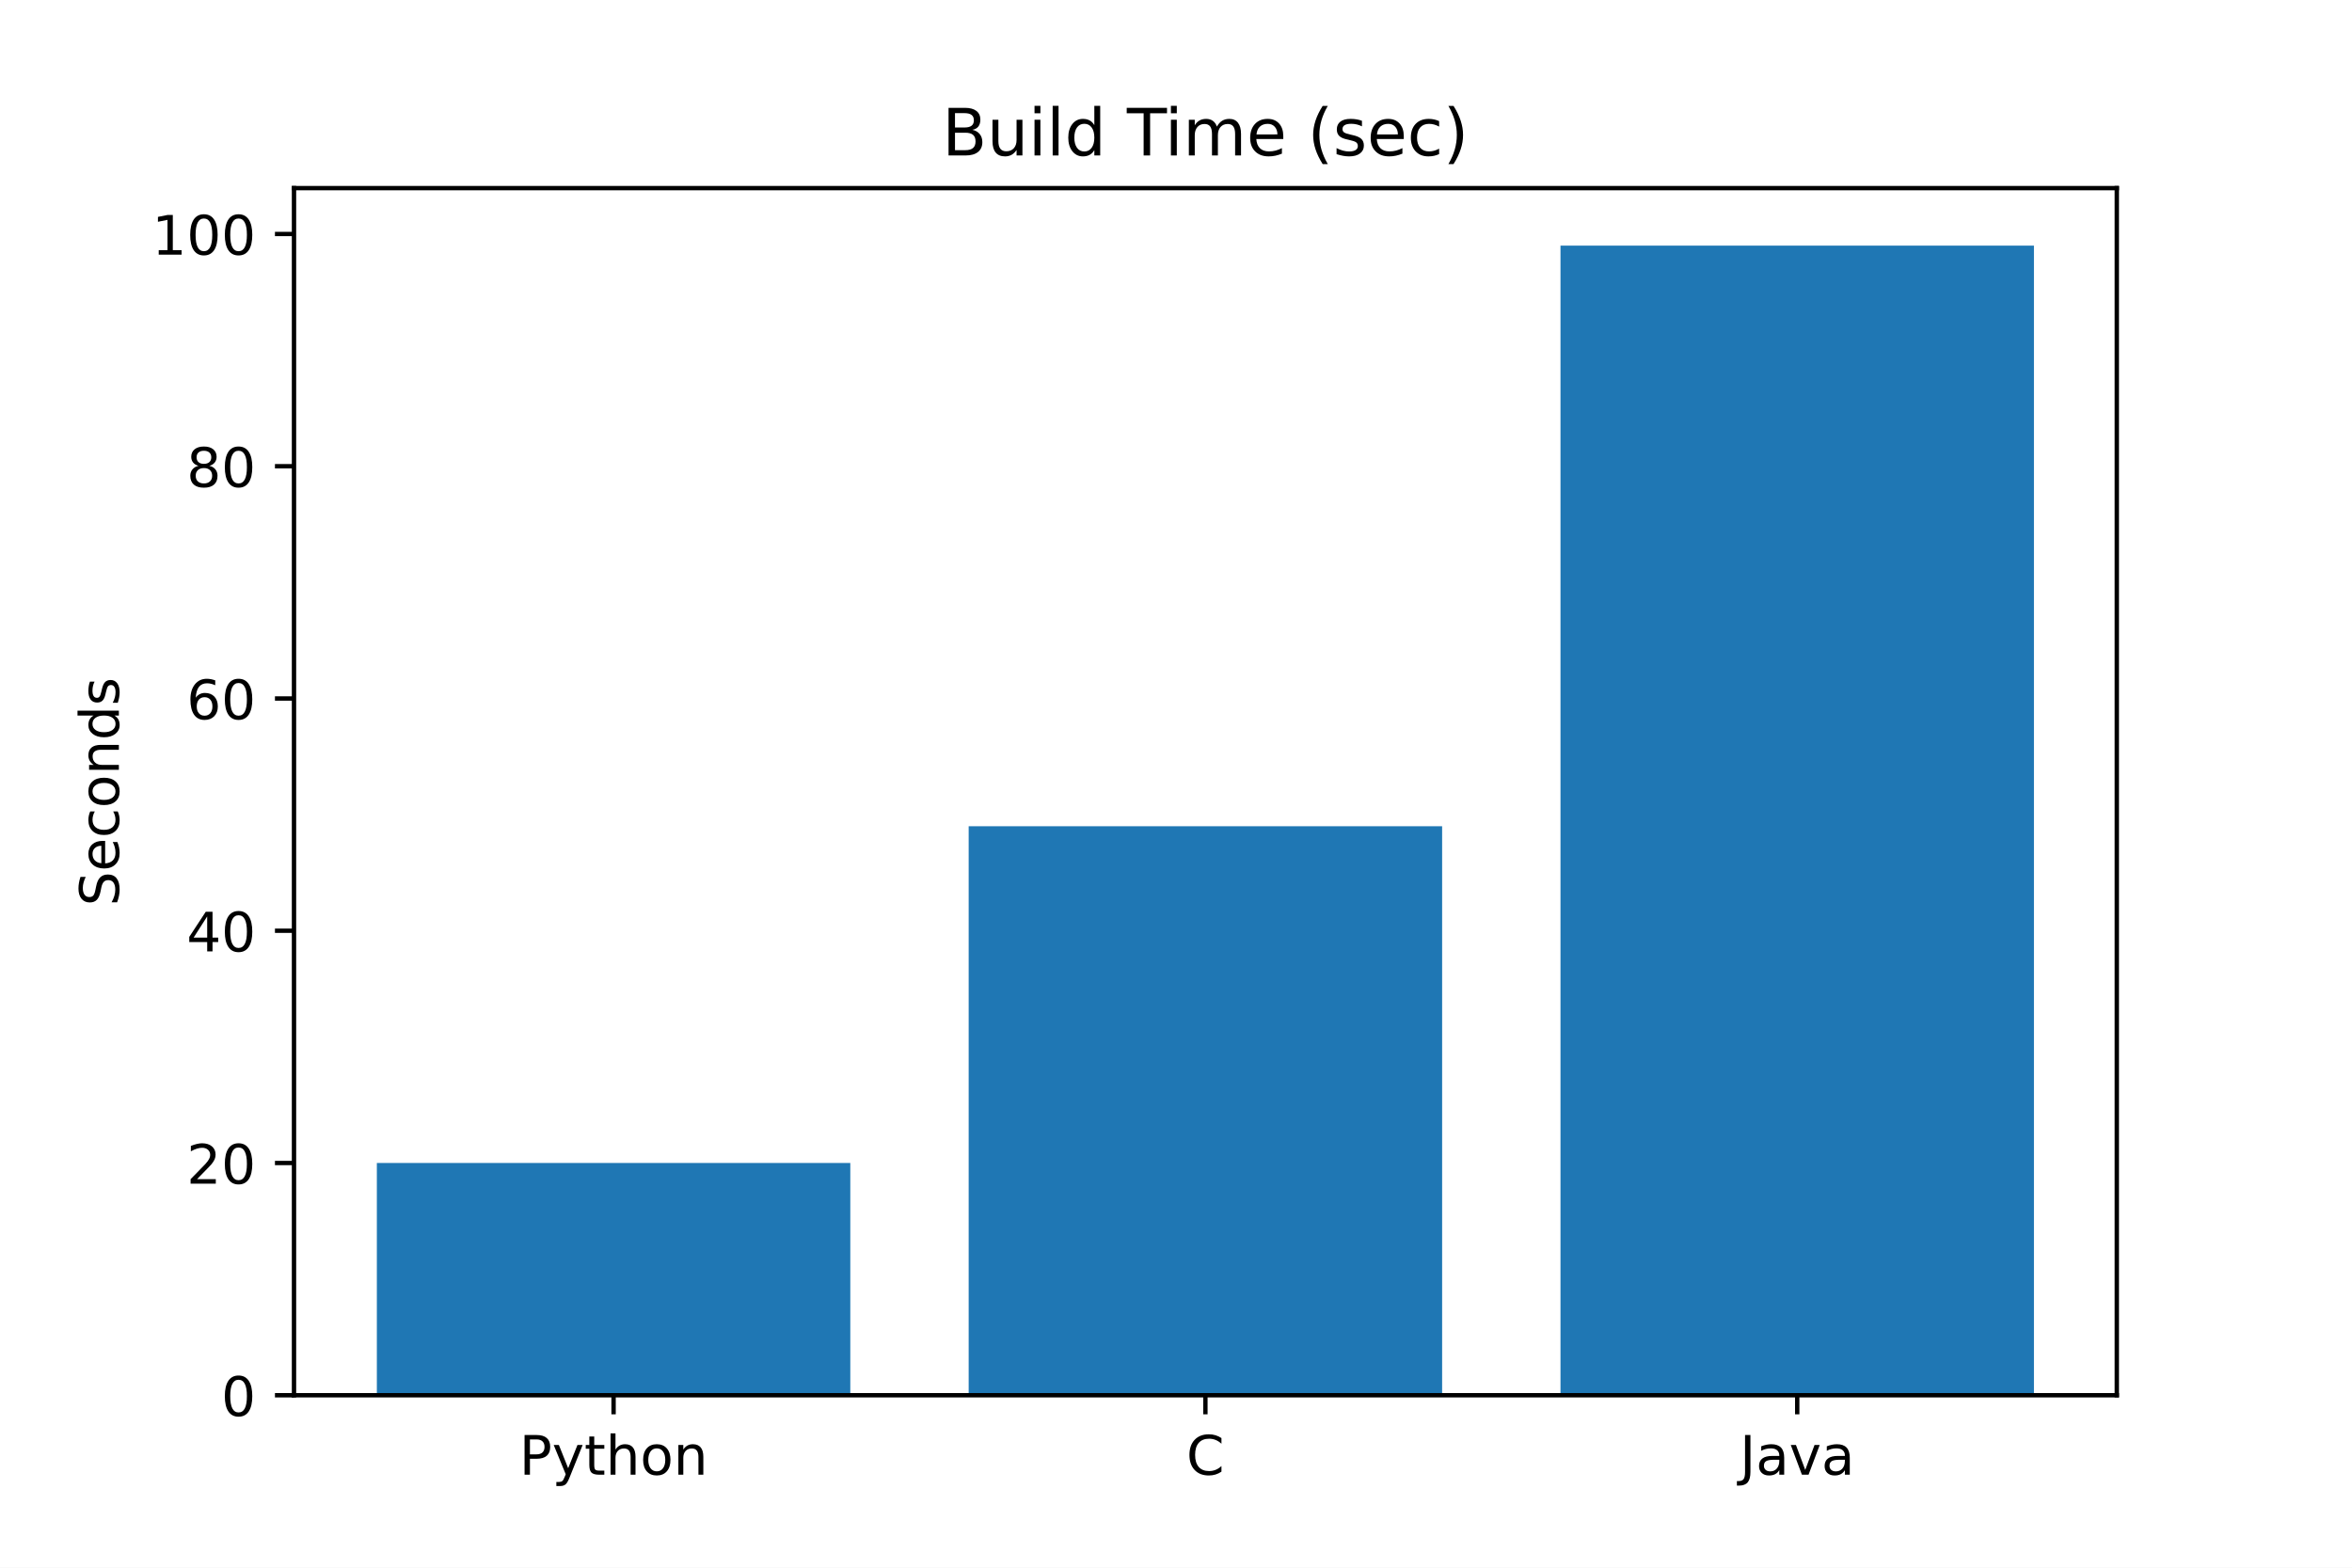
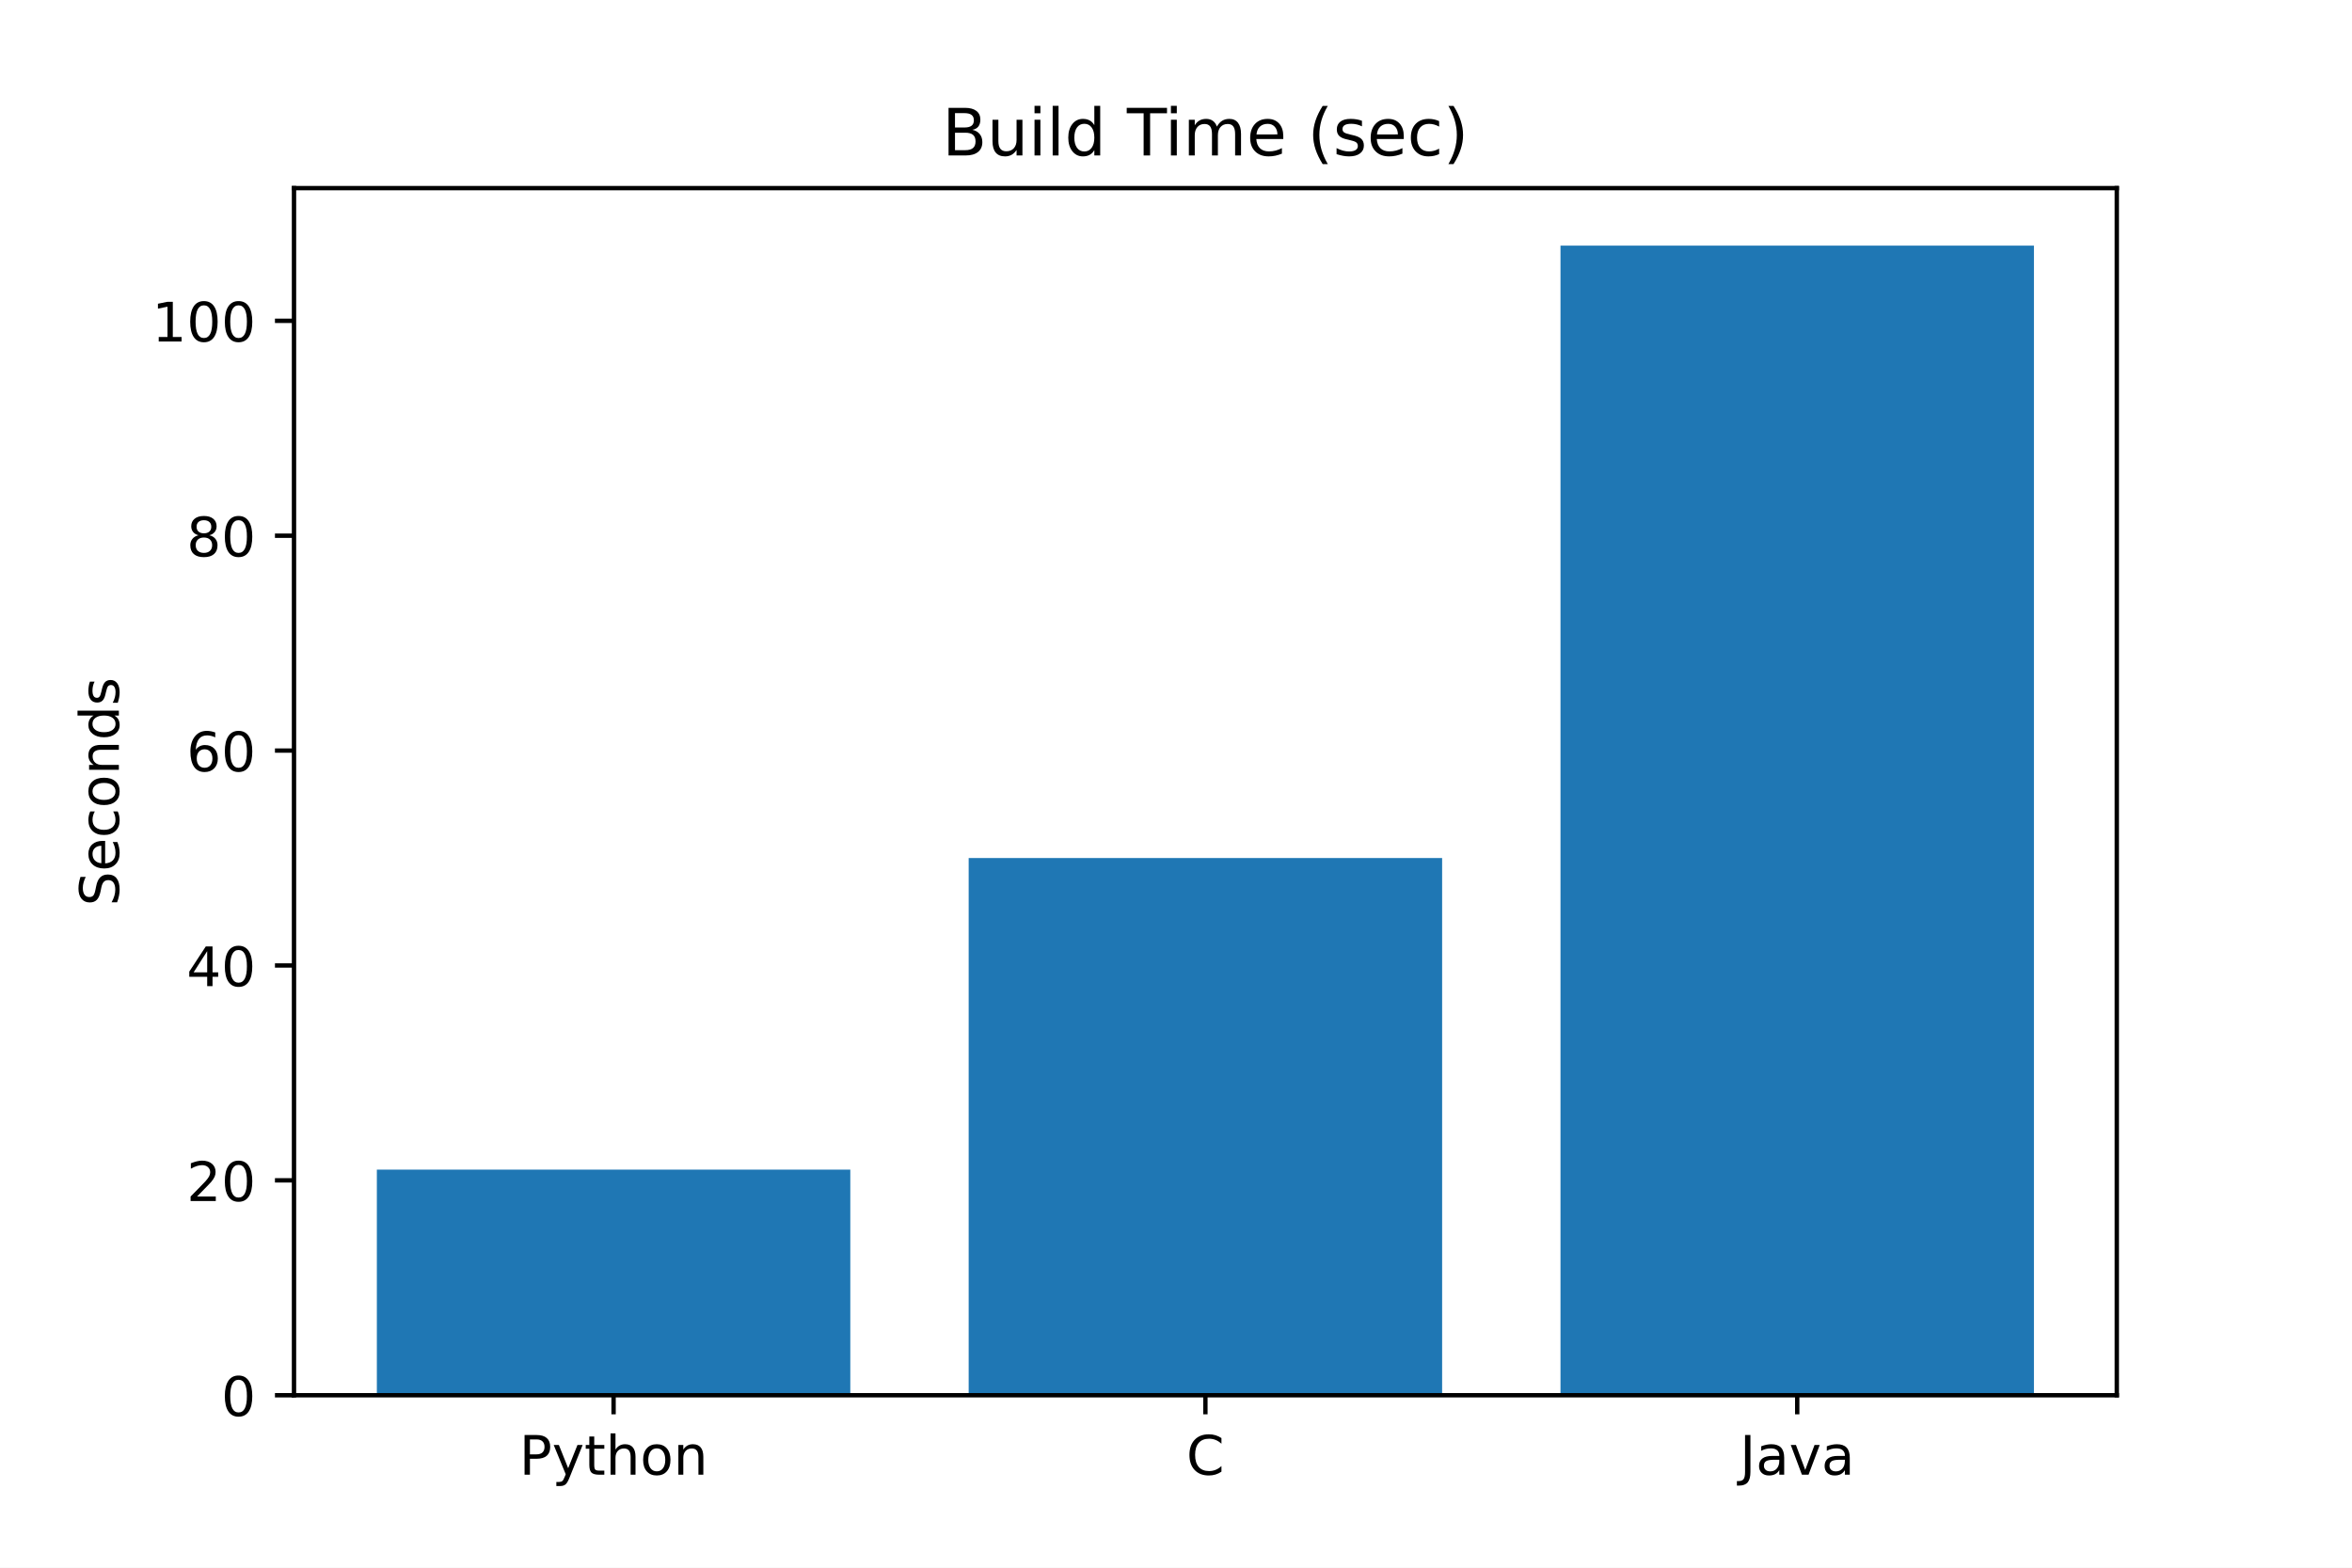
<svg xmlns="http://www.w3.org/2000/svg" xmlns:xlink="http://www.w3.org/1999/xlink" width="432pt" height="288pt" viewBox="0 0 432 288" version="1.1">
  <defs>
    <style type="text/css">*{stroke-linejoin: round; stroke-linecap: butt}</style>
  </defs>
  <g id="figure_1">
    <g id="patch_1">
      <path d="M 0 288  L 432 288  L 432 0  L 0 0  z " style="fill: #ffffff" />
    </g>
    <g id="axes_1">
      <g id="patch_2">
        <path d="M 54 256.32  L 388.8 256.32  L 388.8 34.56  L 54 34.56  z " style="fill: #ffffff" />
      </g>
      <g id="patch_3">
-         <path d="M 69.218 256.32  L 156.179 256.32  L 156.179 213.653  L 69.218 213.653  z " clip-path="url(#pa2525e05de)" style="fill: #1f77b4" />
+         <path d="M 69.218 256.32  L 156.179 256.32  L 156.179 214.87  L 69.218 214.87  z " clip-path="url(#pd2edc7c176)" style="fill: #1f77b4" />
      </g>
      <g id="patch_4">
-         <path d="M 177.919 256.32  L 264.881 256.32  L 264.881 151.787  L 177.919 151.787  z " clip-path="url(#pa2525e05de)" style="fill: #1f77b4" />
+         <path d="M 177.919 256.32  L 264.881 256.32  L 264.881 157.628  L 177.919 157.628  z " clip-path="url(#pd2edc7c176)" style="fill: #1f77b4" />
      </g>
      <g id="patch_5">
-         <path d="M 286.621 256.32  L 373.582 256.32  L 373.582 45.12  L 286.621 45.12  z " clip-path="url(#pa2525e05de)" style="fill: #1f77b4" />
+         <path d="M 286.621 256.32  L 373.582 256.32  L 373.582 45.12  L 286.621 45.12  z " clip-path="url(#pd2edc7c176)" style="fill: #1f77b4" />
      </g>
      <g id="matplotlib.axis_1">
        <g id="xtick_1">
          <g id="line2d_1">
            <defs>
-               <path id="m14bcf17958" d="M 0 0  L 0 3.5  " style="stroke: #000000; stroke-width: 0.8" />
+               <path id="me7aa9a36d2" d="M 0 0  L 0 3.5  " style="stroke: #000000; stroke-width: 0.8" />
            </defs>
            <g>
-               <use xlink:href="#m14bcf17958" x="112.699" y="256.32" style="stroke: #000000; stroke-width: 0.8" />
+               <use xlink:href="#me7aa9a36d2" x="112.699" y="256.32" style="stroke: #000000; stroke-width: 0.8" />
            </g>
          </g>
          <g id="text_1">
            <g transform="translate(95.36745 270.9184) scale(0.1 -0.1)">
              <defs>
                <path id="DejaVuSans-50" d="M 1259 4147  L 1259 2394  L 2053 2394  Q 2494 2394 2734 2622  Q 2975 2850 2975 3272  Q 2975 3691 2734 3919  Q 2494 4147 2053 4147  L 1259 4147  z M 628 4666  L 2053 4666  Q 2838 4666 3239 4311  Q 3641 3956 3641 3272  Q 3641 2581 3239 2228  Q 2838 1875 2053 1875  L 1259 1875  L 1259 0  L 628 0  L 628 4666  z " transform="scale(0.015625)" />
                <path id="DejaVuSans-79" d="M 2059 -325  Q 1816 -950 1584 -1140  Q 1353 -1331 966 -1331  L 506 -1331  L 506 -850  L 844 -850  Q 1081 -850 1212 -737  Q 1344 -625 1503 -206  L 1606 56  L 191 3500  L 800 3500  L 1894 763  L 2988 3500  L 3597 3500  L 2059 -325  z " transform="scale(0.015625)" />
                <path id="DejaVuSans-74" d="M 1172 4494  L 1172 3500  L 2356 3500  L 2356 3053  L 1172 3053  L 1172 1153  Q 1172 725 1289 603  Q 1406 481 1766 481  L 2356 481  L 2356 0  L 1766 0  Q 1100 0 847 248  Q 594 497 594 1153  L 594 3053  L 172 3053  L 172 3500  L 594 3500  L 594 4494  L 1172 4494  z " transform="scale(0.015625)" />
                <path id="DejaVuSans-68" d="M 3513 2113  L 3513 0  L 2938 0  L 2938 2094  Q 2938 2591 2744 2837  Q 2550 3084 2163 3084  Q 1697 3084 1428 2787  Q 1159 2491 1159 1978  L 1159 0  L 581 0  L 581 4863  L 1159 4863  L 1159 2956  Q 1366 3272 1645 3428  Q 1925 3584 2291 3584  Q 2894 3584 3203 3211  Q 3513 2838 3513 2113  z " transform="scale(0.015625)" />
                <path id="DejaVuSans-6f" d="M 1959 3097  Q 1497 3097 1228 2736  Q 959 2375 959 1747  Q 959 1119 1226 758  Q 1494 397 1959 397  Q 2419 397 2687 759  Q 2956 1122 2956 1747  Q 2956 2369 2687 2733  Q 2419 3097 1959 3097  z M 1959 3584  Q 2709 3584 3137 3096  Q 3566 2609 3566 1747  Q 3566 888 3137 398  Q 2709 -91 1959 -91  Q 1206 -91 779 398  Q 353 888 353 1747  Q 353 2609 779 3096  Q 1206 3584 1959 3584  z " transform="scale(0.015625)" />
                <path id="DejaVuSans-6e" d="M 3513 2113  L 3513 0  L 2938 0  L 2938 2094  Q 2938 2591 2744 2837  Q 2550 3084 2163 3084  Q 1697 3084 1428 2787  Q 1159 2491 1159 1978  L 1159 0  L 581 0  L 581 3500  L 1159 3500  L 1159 2956  Q 1366 3272 1645 3428  Q 1925 3584 2291 3584  Q 2894 3584 3203 3211  Q 3513 2838 3513 2113  z " transform="scale(0.015625)" />
              </defs>
              <use xlink:href="#DejaVuSans-50" />
              <use xlink:href="#DejaVuSans-79" transform="translate(60.30273 0)" />
              <use xlink:href="#DejaVuSans-74" transform="translate(119.4824 0)" />
              <use xlink:href="#DejaVuSans-68" transform="translate(158.6914 0)" />
              <use xlink:href="#DejaVuSans-6f" transform="translate(222.0703 0)" />
              <use xlink:href="#DejaVuSans-6e" transform="translate(283.252 0)" />
            </g>
          </g>
        </g>
        <g id="xtick_2">
          <g id="line2d_2">
            <g>
-               <use xlink:href="#m14bcf17958" x="221.4" y="256.32" style="stroke: #000000; stroke-width: 0.8" />
+               <use xlink:href="#me7aa9a36d2" x="221.4" y="256.32" style="stroke: #000000; stroke-width: 0.8" />
            </g>
          </g>
          <g id="text_2">
            <g transform="translate(217.9086 270.9184) scale(0.1 -0.1)">
              <defs>
                <path id="DejaVuSans-43" d="M 4122 4306  L 4122 3641  Q 3803 3938 3442 4084  Q 3081 4231 2675 4231  Q 1875 4231 1450 3742  Q 1025 3253 1025 2328  Q 1025 1406 1450 917  Q 1875 428 2675 428  Q 3081 428 3442 575  Q 3803 722 4122 1019  L 4122 359  Q 3791 134 3420 21  Q 3050 -91 2638 -91  Q 1578 -91 968 557  Q 359 1206 359 2328  Q 359 3453 968 4101  Q 1578 4750 2638 4750  Q 3056 4750 3426 4639  Q 3797 4528 4122 4306  z " transform="scale(0.015625)" />
              </defs>
              <use xlink:href="#DejaVuSans-43" />
            </g>
          </g>
        </g>
        <g id="xtick_3">
          <g id="line2d_3">
            <g>
-               <use xlink:href="#m14bcf17958" x="330.101" y="256.32" style="stroke: #000000; stroke-width: 0.8" />
+               <use xlink:href="#me7aa9a36d2" x="330.101" y="256.32" style="stroke: #000000; stroke-width: 0.8" />
            </g>
          </g>
          <g id="text_3">
            <g transform="translate(319.5388 270.9184) scale(0.1 -0.1)">
              <defs>
                <path id="DejaVuSans-4a" d="M 628 4666  L 1259 4666  L 1259 325  Q 1259 -519 939 -900  Q 619 -1281 -91 -1281  L -331 -1281  L -331 -750  L -134 -750  Q 284 -750 456 -515  Q 628 -281 628 325  L 628 4666  z " transform="scale(0.015625)" />
                <path id="DejaVuSans-61" d="M 2194 1759  Q 1497 1759 1228 1600  Q 959 1441 959 1056  Q 959 750 1161 570  Q 1363 391 1709 391  Q 2188 391 2477 730  Q 2766 1069 2766 1631  L 2766 1759  L 2194 1759  z M 3341 1997  L 3341 0  L 2766 0  L 2766 531  Q 2569 213 2275 61  Q 1981 -91 1556 -91  Q 1019 -91 701 211  Q 384 513 384 1019  Q 384 1609 779 1909  Q 1175 2209 1959 2209  L 2766 2209  L 2766 2266  Q 2766 2663 2505 2880  Q 2244 3097 1772 3097  Q 1472 3097 1187 3025  Q 903 2953 641 2809  L 641 3341  Q 956 3463 1253 3523  Q 1550 3584 1831 3584  Q 2591 3584 2966 3190  Q 3341 2797 3341 1997  z " transform="scale(0.015625)" />
                <path id="DejaVuSans-76" d="M 191 3500  L 800 3500  L 1894 563  L 2988 3500  L 3597 3500  L 2284 0  L 1503 0  L 191 3500  z " transform="scale(0.015625)" />
              </defs>
              <use xlink:href="#DejaVuSans-4a" />
              <use xlink:href="#DejaVuSans-61" transform="translate(29.49219 0)" />
              <use xlink:href="#DejaVuSans-76" transform="translate(90.77148 0)" />
              <use xlink:href="#DejaVuSans-61" transform="translate(149.9512 0)" />
            </g>
          </g>
        </g>
      </g>
      <g id="matplotlib.axis_2">
        <g id="ytick_1">
          <g id="line2d_4">
            <defs>
-               <path id="m7f5428ee8c" d="M 0 0  L -3.5 0  " style="stroke: #000000; stroke-width: 0.8" />
+               <path id="m99c10bea15" d="M 0 0  L -3.5 0  " style="stroke: #000000; stroke-width: 0.8" />
            </defs>
            <g>
-               <use xlink:href="#m7f5428ee8c" x="54" y="256.32" style="stroke: #000000; stroke-width: 0.8" />
+               <use xlink:href="#m99c10bea15" x="54" y="256.32" style="stroke: #000000; stroke-width: 0.8" />
            </g>
          </g>
          <g id="text_4">
            <g transform="translate(40.6375 260.1192) scale(0.1 -0.1)">
              <defs>
                <path id="DejaVuSans-30" d="M 2034 4250  Q 1547 4250 1301 3770  Q 1056 3291 1056 2328  Q 1056 1369 1301 889  Q 1547 409 2034 409  Q 2525 409 2770 889  Q 3016 1369 3016 2328  Q 3016 3291 2770 3770  Q 2525 4250 2034 4250  z M 2034 4750  Q 2819 4750 3233 4129  Q 3647 3509 3647 2328  Q 3647 1150 3233 529  Q 2819 -91 2034 -91  Q 1250 -91 836 529  Q 422 1150 422 2328  Q 422 3509 836 4129  Q 1250 4750 2034 4750  z " transform="scale(0.015625)" />
              </defs>
              <use xlink:href="#DejaVuSans-30" />
            </g>
          </g>
        </g>
        <g id="ytick_2">
          <g id="line2d_5">
            <g>
-               <use xlink:href="#m7f5428ee8c" x="54" y="213.653" style="stroke: #000000; stroke-width: 0.8" />
+               <use xlink:href="#m99c10bea15" x="54" y="216.843" style="stroke: #000000; stroke-width: 0.8" />
            </g>
          </g>
          <g id="text_5">
-             <g transform="translate(34.275 217.4526) scale(0.1 -0.1)">
+             <g transform="translate(34.275 220.6426) scale(0.1 -0.1)">
              <defs>
                <path id="DejaVuSans-32" d="M 1228 531  L 3431 531  L 3431 0  L 469 0  L 469 531  Q 828 903 1448 1529  Q 2069 2156 2228 2338  Q 2531 2678 2651 2914  Q 2772 3150 2772 3378  Q 2772 3750 2511 3984  Q 2250 4219 1831 4219  Q 1534 4219 1204 4116  Q 875 4013 500 3803  L 500 4441  Q 881 4594 1212 4672  Q 1544 4750 1819 4750  Q 2544 4750 2975 4387  Q 3406 4025 3406 3419  Q 3406 3131 3298 2873  Q 3191 2616 2906 2266  Q 2828 2175 2409 1742  Q 1991 1309 1228 531  z " transform="scale(0.015625)" />
              </defs>
              <use xlink:href="#DejaVuSans-32" />
              <use xlink:href="#DejaVuSans-30" transform="translate(63.62305 0)" />
            </g>
          </g>
        </g>
        <g id="ytick_3">
          <g id="line2d_6">
            <g>
-               <use xlink:href="#m7f5428ee8c" x="54" y="170.987" style="stroke: #000000; stroke-width: 0.8" />
+               <use xlink:href="#m99c10bea15" x="54" y="177.367" style="stroke: #000000; stroke-width: 0.8" />
            </g>
          </g>
          <g id="text_6">
-             <g transform="translate(34.275 174.7859) scale(0.1 -0.1)">
+             <g transform="translate(34.275 181.1659) scale(0.1 -0.1)">
              <defs>
                <path id="DejaVuSans-34" d="M 2419 4116  L 825 1625  L 2419 1625  L 2419 4116  z M 2253 4666  L 3047 4666  L 3047 1625  L 3713 1625  L 3713 1100  L 3047 1100  L 3047 0  L 2419 0  L 2419 1100  L 313 1100  L 313 1709  L 2253 4666  z " transform="scale(0.015625)" />
              </defs>
              <use xlink:href="#DejaVuSans-34" />
              <use xlink:href="#DejaVuSans-30" transform="translate(63.62305 0)" />
            </g>
          </g>
        </g>
        <g id="ytick_4">
          <g id="line2d_7">
            <g>
-               <use xlink:href="#m7f5428ee8c" x="54" y="128.32" style="stroke: #000000; stroke-width: 0.8" />
+               <use xlink:href="#m99c10bea15" x="54" y="137.89" style="stroke: #000000; stroke-width: 0.8" />
            </g>
          </g>
          <g id="text_7">
-             <g transform="translate(34.275 132.1192) scale(0.1 -0.1)">
+             <g transform="translate(34.275 141.6893) scale(0.1 -0.1)">
              <defs>
                <path id="DejaVuSans-36" d="M 2113 2584  Q 1688 2584 1439 2293  Q 1191 2003 1191 1497  Q 1191 994 1439 701  Q 1688 409 2113 409  Q 2538 409 2786 701  Q 3034 994 3034 1497  Q 3034 2003 2786 2293  Q 2538 2584 2113 2584  z M 3366 4563  L 3366 3988  Q 3128 4100 2886 4159  Q 2644 4219 2406 4219  Q 1781 4219 1451 3797  Q 1122 3375 1075 2522  Q 1259 2794 1537 2939  Q 1816 3084 2150 3084  Q 2853 3084 3261 2657  Q 3669 2231 3669 1497  Q 3669 778 3244 343  Q 2819 -91 2113 -91  Q 1303 -91 875 529  Q 447 1150 447 2328  Q 447 3434 972 4092  Q 1497 4750 2381 4750  Q 2619 4750 2861 4703  Q 3103 4656 3366 4563  z " transform="scale(0.015625)" />
              </defs>
              <use xlink:href="#DejaVuSans-36" />
              <use xlink:href="#DejaVuSans-30" transform="translate(63.62305 0)" />
            </g>
          </g>
        </g>
        <g id="ytick_5">
          <g id="line2d_8">
            <g>
-               <use xlink:href="#m7f5428ee8c" x="54" y="85.653" style="stroke: #000000; stroke-width: 0.8" />
+               <use xlink:href="#m99c10bea15" x="54" y="98.413" style="stroke: #000000; stroke-width: 0.8" />
            </g>
          </g>
          <g id="text_8">
-             <g transform="translate(34.275 89.45255) scale(0.1 -0.1)">
+             <g transform="translate(34.275 102.2127) scale(0.1 -0.1)">
              <defs>
                <path id="DejaVuSans-38" d="M 2034 2216  Q 1584 2216 1326 1975  Q 1069 1734 1069 1313  Q 1069 891 1326 650  Q 1584 409 2034 409  Q 2484 409 2743 651  Q 3003 894 3003 1313  Q 3003 1734 2745 1975  Q 2488 2216 2034 2216  z M 1403 2484  Q 997 2584 770 2862  Q 544 3141 544 3541  Q 544 4100 942 4425  Q 1341 4750 2034 4750  Q 2731 4750 3128 4425  Q 3525 4100 3525 3541  Q 3525 3141 3298 2862  Q 3072 2584 2669 2484  Q 3125 2378 3379 2068  Q 3634 1759 3634 1313  Q 3634 634 3220 271  Q 2806 -91 2034 -91  Q 1263 -91 848 271  Q 434 634 434 1313  Q 434 1759 690 2068  Q 947 2378 1403 2484  z M 1172 3481  Q 1172 3119 1398 2916  Q 1625 2713 2034 2713  Q 2441 2713 2670 2916  Q 2900 3119 2900 3481  Q 2900 3844 2670 4047  Q 2441 4250 2034 4250  Q 1625 4250 1398 4047  Q 1172 3844 1172 3481  z " transform="scale(0.015625)" />
              </defs>
              <use xlink:href="#DejaVuSans-38" />
              <use xlink:href="#DejaVuSans-30" transform="translate(63.62305 0)" />
            </g>
          </g>
        </g>
        <g id="ytick_6">
          <g id="line2d_9">
            <g>
-               <use xlink:href="#m7f5428ee8c" x="54" y="42.987" style="stroke: #000000; stroke-width: 0.8" />
+               <use xlink:href="#m99c10bea15" x="54" y="58.937" style="stroke: #000000; stroke-width: 0.8" />
            </g>
          </g>
          <g id="text_9">
-             <g transform="translate(27.9125 46.78589) scale(0.1 -0.1)">
+             <g transform="translate(27.9125 62.73604) scale(0.1 -0.1)">
              <defs>
                <path id="DejaVuSans-31" d="M 794 531  L 1825 531  L 1825 4091  L 703 3866  L 703 4441  L 1819 4666  L 2450 4666  L 2450 531  L 3481 531  L 3481 0  L 794 0  L 794 531  z " transform="scale(0.015625)" />
              </defs>
              <use xlink:href="#DejaVuSans-31" />
              <use xlink:href="#DejaVuSans-30" transform="translate(63.62305 0)" />
              <use xlink:href="#DejaVuSans-30" transform="translate(127.2461 0)" />
            </g>
          </g>
        </g>
        <g id="text_10">
          <g transform="translate(21.83281 166.447) rotate(-90) scale(0.1 -0.1)">
            <defs>
              <path id="DejaVuSans-53" d="M 3425 4513  L 3425 3897  Q 3066 4069 2747 4153  Q 2428 4238 2131 4238  Q 1616 4238 1336 4038  Q 1056 3838 1056 3469  Q 1056 3159 1242 3001  Q 1428 2844 1947 2747  L 2328 2669  Q 3034 2534 3370 2195  Q 3706 1856 3706 1288  Q 3706 609 3251 259  Q 2797 -91 1919 -91  Q 1588 -91 1214 -16  Q 841 59 441 206  L 441 856  Q 825 641 1194 531  Q 1563 422 1919 422  Q 2459 422 2753 634  Q 3047 847 3047 1241  Q 3047 1584 2836 1778  Q 2625 1972 2144 2069  L 1759 2144  Q 1053 2284 737 2584  Q 422 2884 422 3419  Q 422 4038 858 4394  Q 1294 4750 2059 4750  Q 2388 4750 2728 4690  Q 3069 4631 3425 4513  z " transform="scale(0.015625)" />
              <path id="DejaVuSans-65" d="M 3597 1894  L 3597 1613  L 953 1613  Q 991 1019 1311 708  Q 1631 397 2203 397  Q 2534 397 2845 478  Q 3156 559 3463 722  L 3463 178  Q 3153 47 2828 -22  Q 2503 -91 2169 -91  Q 1331 -91 842 396  Q 353 884 353 1716  Q 353 2575 817 3079  Q 1281 3584 2069 3584  Q 2775 3584 3186 3129  Q 3597 2675 3597 1894  z M 3022 2063  Q 3016 2534 2758 2815  Q 2500 3097 2075 3097  Q 1594 3097 1305 2825  Q 1016 2553 972 2059  L 3022 2063  z " transform="scale(0.015625)" />
              <path id="DejaVuSans-63" d="M 3122 3366  L 3122 2828  Q 2878 2963 2633 3030  Q 2388 3097 2138 3097  Q 1578 3097 1268 2742  Q 959 2388 959 1747  Q 959 1106 1268 751  Q 1578 397 2138 397  Q 2388 397 2633 464  Q 2878 531 3122 666  L 3122 134  Q 2881 22 2623 -34  Q 2366 -91 2075 -91  Q 1284 -91 818 406  Q 353 903 353 1747  Q 353 2603 823 3093  Q 1294 3584 2113 3584  Q 2378 3584 2631 3529  Q 2884 3475 3122 3366  z " transform="scale(0.015625)" />
              <path id="DejaVuSans-64" d="M 2906 2969  L 2906 4863  L 3481 4863  L 3481 0  L 2906 0  L 2906 525  Q 2725 213 2448 61  Q 2172 -91 1784 -91  Q 1150 -91 751 415  Q 353 922 353 1747  Q 353 2572 751 3078  Q 1150 3584 1784 3584  Q 2172 3584 2448 3432  Q 2725 3281 2906 2969  z M 947 1747  Q 947 1113 1208 752  Q 1469 391 1925 391  Q 2381 391 2643 752  Q 2906 1113 2906 1747  Q 2906 2381 2643 2742  Q 2381 3103 1925 3103  Q 1469 3103 1208 2742  Q 947 2381 947 1747  z " transform="scale(0.015625)" />
              <path id="DejaVuSans-73" d="M 2834 3397  L 2834 2853  Q 2591 2978 2328 3040  Q 2066 3103 1784 3103  Q 1356 3103 1142 2972  Q 928 2841 928 2578  Q 928 2378 1081 2264  Q 1234 2150 1697 2047  L 1894 2003  Q 2506 1872 2764 1633  Q 3022 1394 3022 966  Q 3022 478 2636 193  Q 2250 -91 1575 -91  Q 1294 -91 989 -36  Q 684 19 347 128  L 347 722  Q 666 556 975 473  Q 1284 391 1588 391  Q 1994 391 2212 530  Q 2431 669 2431 922  Q 2431 1156 2273 1281  Q 2116 1406 1581 1522  L 1381 1569  Q 847 1681 609 1914  Q 372 2147 372 2553  Q 372 3047 722 3315  Q 1072 3584 1716 3584  Q 2034 3584 2315 3537  Q 2597 3491 2834 3397  z " transform="scale(0.015625)" />
            </defs>
            <use xlink:href="#DejaVuSans-53" />
            <use xlink:href="#DejaVuSans-65" transform="translate(63.47656 0)" />
            <use xlink:href="#DejaVuSans-63" transform="translate(125 0)" />
            <use xlink:href="#DejaVuSans-6f" transform="translate(179.9805 0)" />
            <use xlink:href="#DejaVuSans-6e" transform="translate(241.1621 0)" />
            <use xlink:href="#DejaVuSans-64" transform="translate(304.541 0)" />
            <use xlink:href="#DejaVuSans-73" transform="translate(368.0176 0)" />
          </g>
        </g>
      </g>
      <g id="patch_6">
        <path d="M 54 256.32  L 54 34.56  " style="fill: none; stroke: #000000; stroke-width: 0.8; stroke-linejoin: miter; stroke-linecap: square" />
      </g>
      <g id="patch_7">
        <path d="M 388.8 256.32  L 388.8 34.56  " style="fill: none; stroke: #000000; stroke-width: 0.8; stroke-linejoin: miter; stroke-linecap: square" />
      </g>
      <g id="patch_8">
        <path d="M 54 256.32  L 388.8 256.32  " style="fill: none; stroke: #000000; stroke-width: 0.8; stroke-linejoin: miter; stroke-linecap: square" />
      </g>
      <g id="patch_9">
        <path d="M 54 34.56  L 388.8 34.56  " style="fill: none; stroke: #000000; stroke-width: 0.8; stroke-linejoin: miter; stroke-linecap: square" />
      </g>
      <g id="text_11">
        <g transform="translate(173.0456 28.56) scale(0.12 -0.12)">
          <defs>
            <path id="DejaVuSans-42" d="M 1259 2228  L 1259 519  L 2272 519  Q 2781 519 3026 730  Q 3272 941 3272 1375  Q 3272 1813 3026 2020  Q 2781 2228 2272 2228  L 1259 2228  z M 1259 4147  L 1259 2741  L 2194 2741  Q 2656 2741 2882 2914  Q 3109 3088 3109 3444  Q 3109 3797 2882 3972  Q 2656 4147 2194 4147  L 1259 4147  z M 628 4666  L 2241 4666  Q 2963 4666 3353 4366  Q 3744 4066 3744 3513  Q 3744 3084 3544 2831  Q 3344 2578 2956 2516  Q 3422 2416 3680 2098  Q 3938 1781 3938 1306  Q 3938 681 3513 340  Q 3088 0 2303 0  L 628 0  L 628 4666  z " transform="scale(0.015625)" />
            <path id="DejaVuSans-75" d="M 544 1381  L 544 3500  L 1119 3500  L 1119 1403  Q 1119 906 1312 657  Q 1506 409 1894 409  Q 2359 409 2629 706  Q 2900 1003 2900 1516  L 2900 3500  L 3475 3500  L 3475 0  L 2900 0  L 2900 538  Q 2691 219 2414 64  Q 2138 -91 1772 -91  Q 1169 -91 856 284  Q 544 659 544 1381  z M 1991 3584  L 1991 3584  z " transform="scale(0.015625)" />
            <path id="DejaVuSans-69" d="M 603 3500  L 1178 3500  L 1178 0  L 603 0  L 603 3500  z M 603 4863  L 1178 4863  L 1178 4134  L 603 4134  L 603 4863  z " transform="scale(0.015625)" />
            <path id="DejaVuSans-6c" d="M 603 4863  L 1178 4863  L 1178 0  L 603 0  L 603 4863  z " transform="scale(0.015625)" />
            <path id="DejaVuSans-20" transform="scale(0.015625)" />
            <path id="DejaVuSans-54" d="M -19 4666  L 3928 4666  L 3928 4134  L 2272 4134  L 2272 0  L 1638 0  L 1638 4134  L -19 4134  L -19 4666  z " transform="scale(0.015625)" />
            <path id="DejaVuSans-6d" d="M 3328 2828  Q 3544 3216 3844 3400  Q 4144 3584 4550 3584  Q 5097 3584 5394 3201  Q 5691 2819 5691 2113  L 5691 0  L 5113 0  L 5113 2094  Q 5113 2597 4934 2840  Q 4756 3084 4391 3084  Q 3944 3084 3684 2787  Q 3425 2491 3425 1978  L 3425 0  L 2847 0  L 2847 2094  Q 2847 2600 2669 2842  Q 2491 3084 2119 3084  Q 1678 3084 1418 2786  Q 1159 2488 1159 1978  L 1159 0  L 581 0  L 581 3500  L 1159 3500  L 1159 2956  Q 1356 3278 1631 3431  Q 1906 3584 2284 3584  Q 2666 3584 2933 3390  Q 3200 3197 3328 2828  z " transform="scale(0.015625)" />
            <path id="DejaVuSans-28" d="M 1984 4856  Q 1566 4138 1362 3434  Q 1159 2731 1159 2009  Q 1159 1288 1364 580  Q 1569 -128 1984 -844  L 1484 -844  Q 1016 -109 783 600  Q 550 1309 550 2009  Q 550 2706 781 3412  Q 1013 4119 1484 4856  L 1984 4856  z " transform="scale(0.015625)" />
            <path id="DejaVuSans-29" d="M 513 4856  L 1013 4856  Q 1481 4119 1714 3412  Q 1947 2706 1947 2009  Q 1947 1309 1714 600  Q 1481 -109 1013 -844  L 513 -844  Q 928 -128 1133 580  Q 1338 1288 1338 2009  Q 1338 2731 1133 3434  Q 928 4138 513 4856  z " transform="scale(0.015625)" />
          </defs>
          <use xlink:href="#DejaVuSans-42" />
          <use xlink:href="#DejaVuSans-75" transform="translate(68.60352 0)" />
          <use xlink:href="#DejaVuSans-69" transform="translate(131.9824 0)" />
          <use xlink:href="#DejaVuSans-6c" transform="translate(159.7656 0)" />
          <use xlink:href="#DejaVuSans-64" transform="translate(187.5488 0)" />
          <use xlink:href="#DejaVuSans-20" transform="translate(251.0254 0)" />
          <use xlink:href="#DejaVuSans-54" transform="translate(282.8125 0)" />
          <use xlink:href="#DejaVuSans-69" transform="translate(340.7715 0)" />
          <use xlink:href="#DejaVuSans-6d" transform="translate(368.5547 0)" />
          <use xlink:href="#DejaVuSans-65" transform="translate(465.9668 0)" />
          <use xlink:href="#DejaVuSans-20" transform="translate(527.4902 0)" />
          <use xlink:href="#DejaVuSans-28" transform="translate(559.2773 0)" />
          <use xlink:href="#DejaVuSans-73" transform="translate(598.291 0)" />
          <use xlink:href="#DejaVuSans-65" transform="translate(650.3906 0)" />
          <use xlink:href="#DejaVuSans-63" transform="translate(711.9141 0)" />
          <use xlink:href="#DejaVuSans-29" transform="translate(766.8945 0)" />
        </g>
      </g>
    </g>
  </g>
  <defs>
-     <clipPath id="pa2525e05de">
+     <clipPath id="pd2edc7c176">
      <rect x="54" y="34.56" width="334.8" height="221.76" />
    </clipPath>
  </defs>
</svg>
